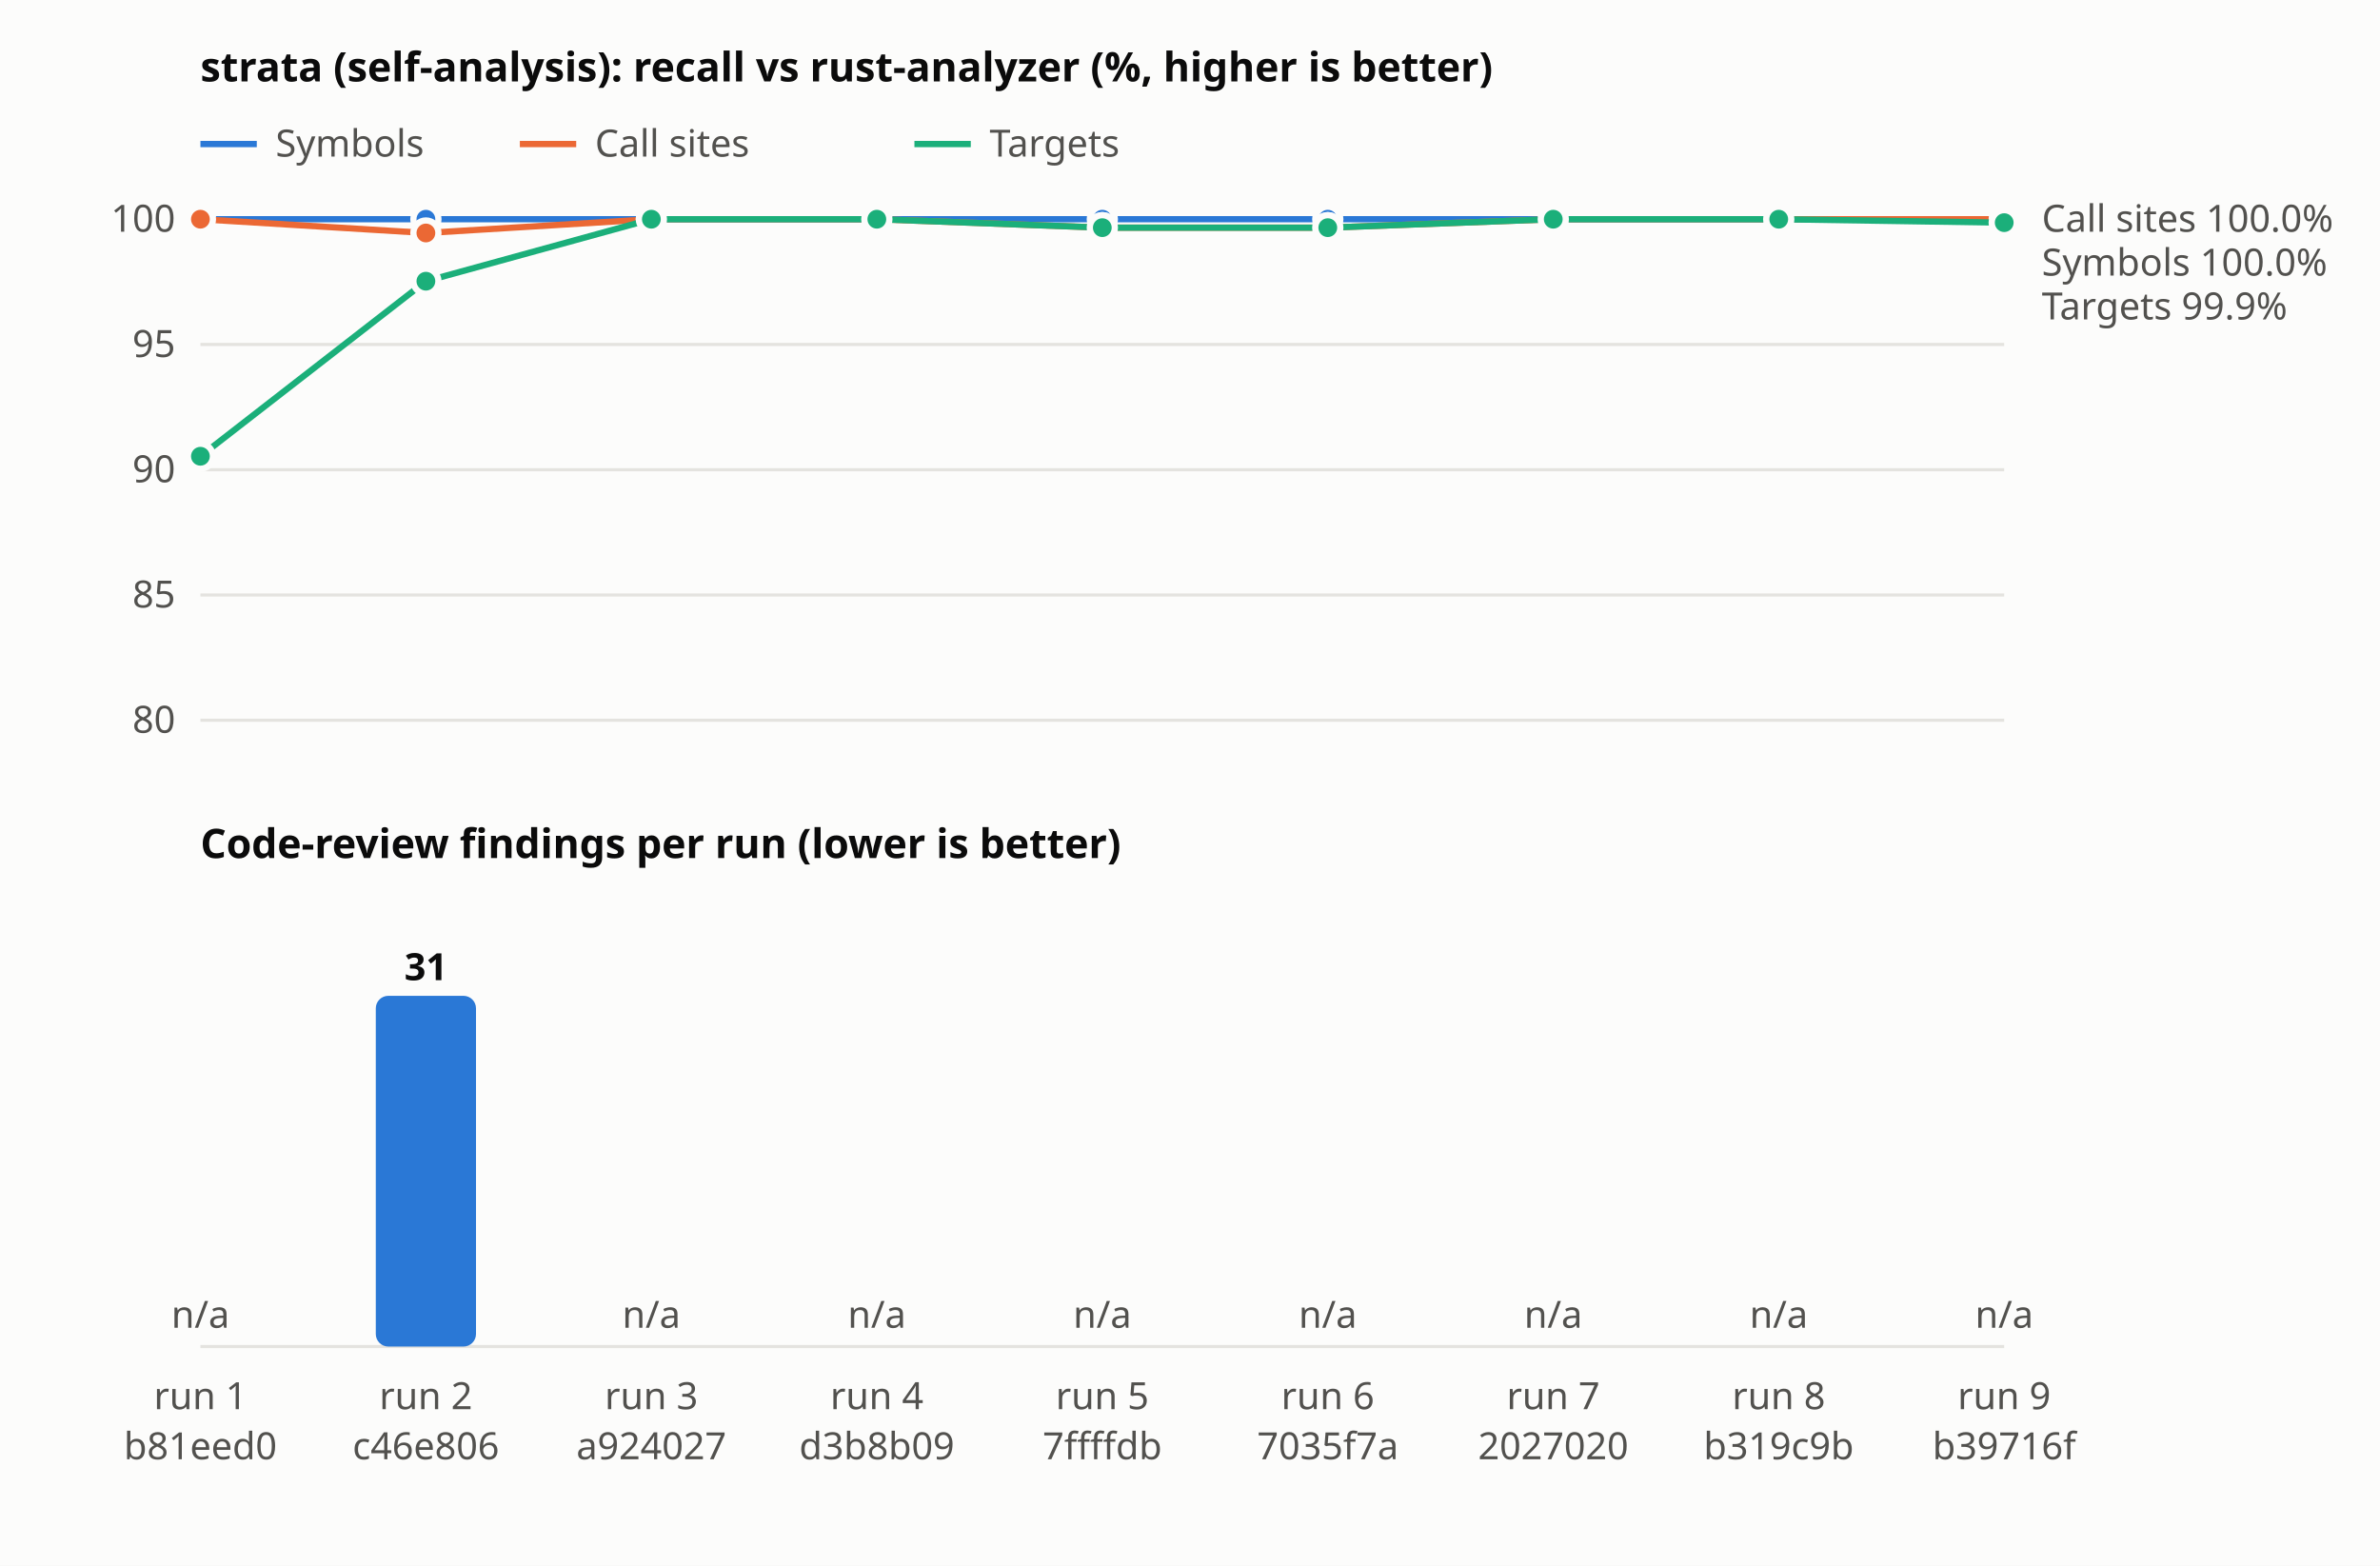
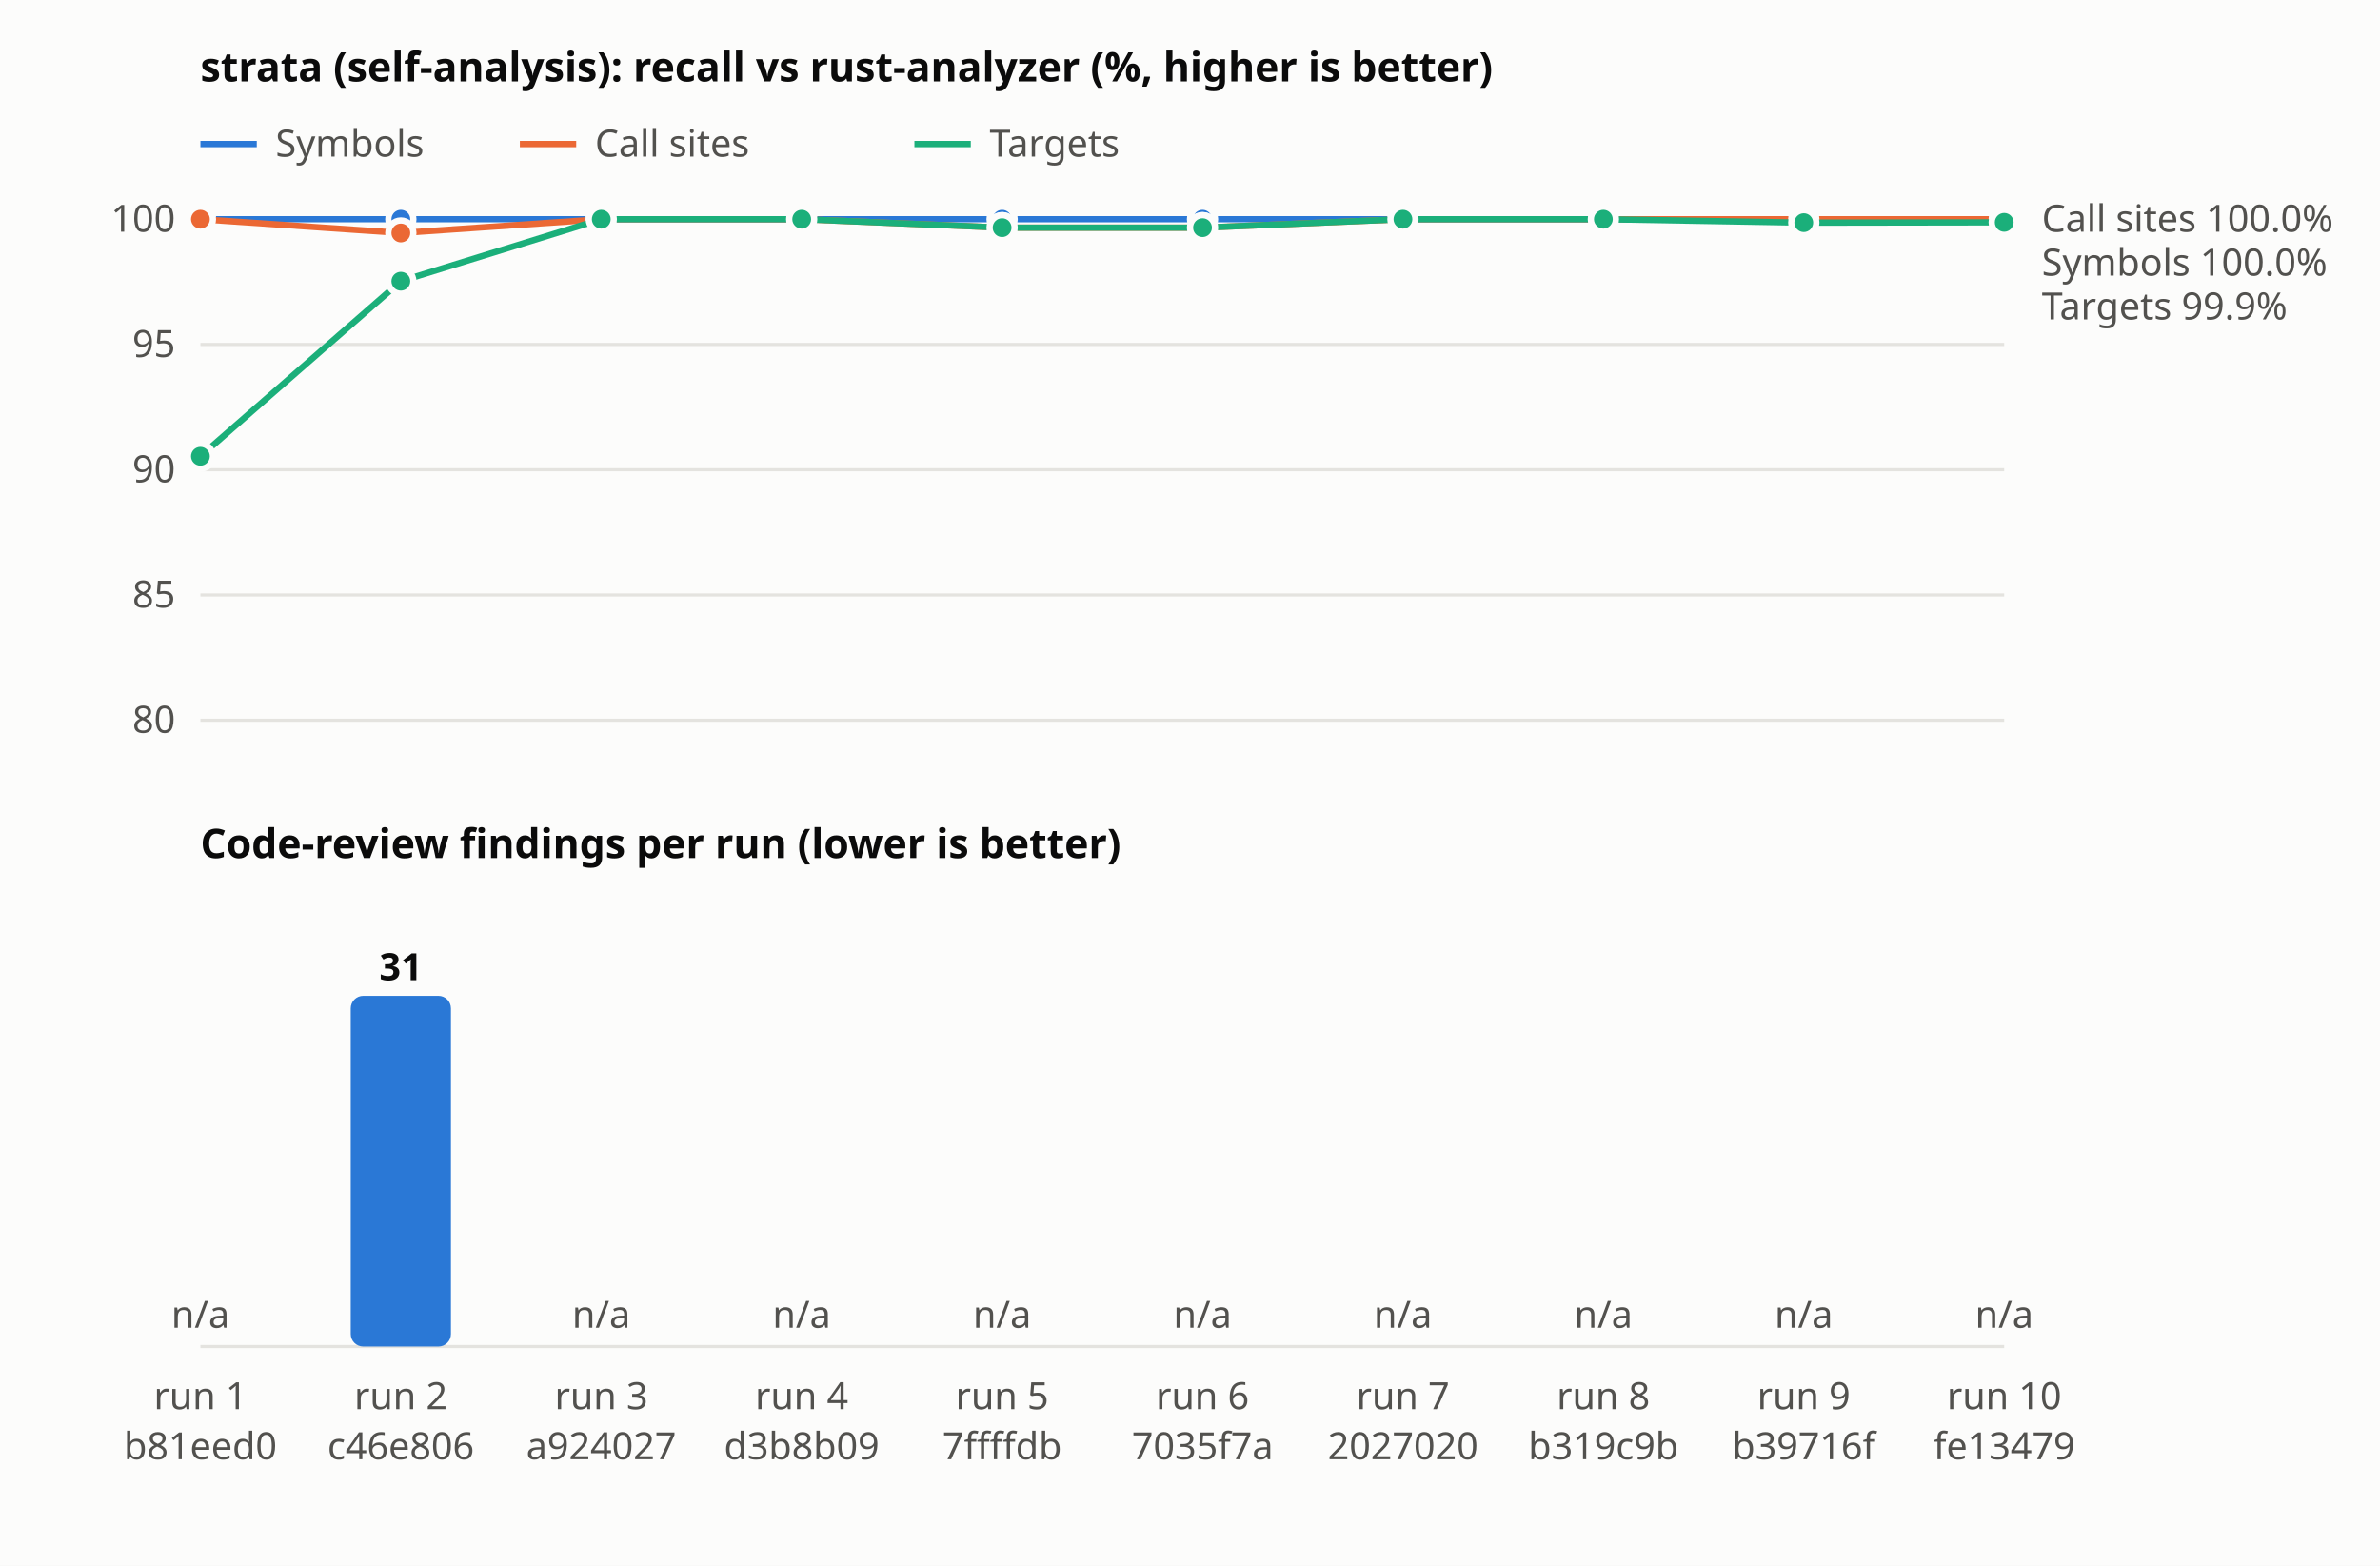
<svg xmlns="http://www.w3.org/2000/svg" viewBox="0 0 760 500" width="760" height="500" role="img" aria-labelledby="t d">
  <style>
.bg{fill:#fcfcfb} text{font:12px system-ui,sans-serif;fill:#52514e} .h{font-weight:600;fill:#0b0b0b;font-size:13px}
.v{fill:#0b0b0b;font-weight:600} .grid{stroke:#e4e3df;stroke-width:1} .ln{fill:none;stroke-width:2;stroke-linejoin:round}
.s1{stroke:#2a78d6} .s2{stroke:#eb6834} .s3{stroke:#1baf7a}
.d1{fill:#2a78d6} .d2{fill:#eb6834} .d3{fill:#1baf7a} .dot{stroke:#fcfcfb;stroke-width:2} .bar{fill:#2a78d6}
@media (prefers-color-scheme:dark){.bg{fill:#1a1a19} text{fill:#c3c2b7} .h,.v{fill:#fff} .grid{stroke:#34332f}
.s1{stroke:#3987e5} .s2{stroke:#d95926} .s3{stroke:#199e70} .d1{fill:#3987e5} .d2{fill:#d95926} .d3{fill:#199e70}
.dot{stroke:#1a1a19} .bar{fill:#3987e5}}
</style>
  <rect class="bg" width="760" height="500" />
  <text class="h" x="64" y="26">strata (self-analysis): recall vs rust-analyzer (%, higher is better)</text>
  <line class="ln s1" x1="64" x2="82" y1="46" y2="46" />
  <text x="88" y="50">Symbols</text>
  <line class="ln s2" x1="166" x2="184" y1="46" y2="46" />
  <text x="190" y="50">Call sites</text>
  <line class="ln s3" x1="292" x2="310" y1="46" y2="46" />
  <text x="316" y="50">Targets</text>
  <line class="grid" x1="64" x2="640" y1="230.0" y2="230.0" />
  <text x="56" y="234.0" text-anchor="end">80</text>
  <line class="grid" x1="64" x2="640" y1="190.0" y2="190.0" />
  <text x="56" y="194.0" text-anchor="end">85</text>
  <line class="grid" x1="64" x2="640" y1="150.0" y2="150.0" />
  <text x="56" y="154.0" text-anchor="end">90</text>
  <line class="grid" x1="64" x2="640" y1="110.0" y2="110.0" />
  <text x="56" y="114.0" text-anchor="end">95</text>
  <line class="grid" x1="64" x2="640" y1="70.0" y2="70.0" />
  <text x="56" y="74.0" text-anchor="end">100</text>
-   <polyline class="ln s1" points="64.0,70.0 136.0,70.0 208.0,70.0 280.0,70.0 352.0,70.0 424.0,70.0 496.0,70.0 568.0,70.0 640.0,70.0" />
+   <polyline class="ln s1" points="64.0,70.0 128.0,70.0 192.0,70.0 256.0,70.0 320.0,70.0 384.0,70.0 448.0,70.0 512.0,70.0 576.0,70.0 640.0,70.0" />
  <circle class="dot d1" cx="64.0" cy="70.0" r="4" />
-   <circle class="dot d1" cx="136.0" cy="70.0" r="4" />
-   <circle class="dot d1" cx="208.0" cy="70.0" r="4" />
-   <circle class="dot d1" cx="280.0" cy="70.0" r="4" />
-   <circle class="dot d1" cx="352.0" cy="70.0" r="4" />
-   <circle class="dot d1" cx="424.0" cy="70.0" r="4" />
-   <circle class="dot d1" cx="496.0" cy="70.0" r="4" />
-   <circle class="dot d1" cx="568.0" cy="70.0" r="4" />
+   <circle class="dot d1" cx="128.0" cy="70.0" r="4" />
+   <circle class="dot d1" cx="192.0" cy="70.0" r="4" />
+   <circle class="dot d1" cx="256.0" cy="70.0" r="4" />
+   <circle class="dot d1" cx="320.0" cy="70.0" r="4" />
+   <circle class="dot d1" cx="384.0" cy="70.0" r="4" />
+   <circle class="dot d1" cx="448.0" cy="70.0" r="4" />
+   <circle class="dot d1" cx="512.0" cy="70.0" r="4" />
+   <circle class="dot d1" cx="576.0" cy="70.0" r="4" />
  <circle class="dot d1" cx="640.0" cy="70.0" r="4" />
-   <polyline class="ln s2" points="64.0,70.0 136.0,74.4 208.0,70.0 280.0,70.0 352.0,72.7 424.0,72.7 496.0,70.0 568.0,70.0 640.0,70.0" />
+   <polyline class="ln s2" points="64.0,70.0 128.0,74.4 192.0,70.0 256.0,70.0 320.0,72.7 384.0,72.7 448.0,70.0 512.0,70.0 576.0,70.0 640.0,70.0" />
  <circle class="dot d2" cx="64.0" cy="70.0" r="4" />
-   <circle class="dot d2" cx="136.0" cy="74.4" r="4" />
-   <circle class="dot d2" cx="208.0" cy="70.0" r="4" />
-   <circle class="dot d2" cx="280.0" cy="70.0" r="4" />
-   <circle class="dot d2" cx="352.0" cy="72.7" r="4" />
-   <circle class="dot d2" cx="424.0" cy="72.7" r="4" />
-   <circle class="dot d2" cx="496.0" cy="70.0" r="4" />
-   <circle class="dot d2" cx="568.0" cy="70.0" r="4" />
+   <circle class="dot d2" cx="128.0" cy="74.4" r="4" />
+   <circle class="dot d2" cx="192.0" cy="70.0" r="4" />
+   <circle class="dot d2" cx="256.0" cy="70.0" r="4" />
+   <circle class="dot d2" cx="320.0" cy="72.7" r="4" />
+   <circle class="dot d2" cx="384.0" cy="72.7" r="4" />
+   <circle class="dot d2" cx="448.0" cy="70.0" r="4" />
+   <circle class="dot d2" cx="512.0" cy="70.0" r="4" />
+   <circle class="dot d2" cx="576.0" cy="70.0" r="4" />
  <circle class="dot d2" cx="640.0" cy="70.0" r="4" />
-   <polyline class="ln s3" points="64.0,145.7 136.0,89.8 208.0,70.0 280.0,70.0 352.0,72.7 424.0,72.7 496.0,70.0 568.0,70.0 640.0,71.1" />
+   <polyline class="ln s3" points="64.0,145.7 128.0,89.8 192.0,70.0 256.0,70.0 320.0,72.7 384.0,72.7 448.0,70.0 512.0,70.0 576.0,71.1 640.0,71.0" />
  <circle class="dot d3" cx="64.0" cy="145.7" r="4" />
-   <circle class="dot d3" cx="136.0" cy="89.8" r="4" />
-   <circle class="dot d3" cx="208.0" cy="70.0" r="4" />
-   <circle class="dot d3" cx="280.0" cy="70.0" r="4" />
-   <circle class="dot d3" cx="352.0" cy="72.7" r="4" />
-   <circle class="dot d3" cx="424.0" cy="72.7" r="4" />
-   <circle class="dot d3" cx="496.0" cy="70.0" r="4" />
-   <circle class="dot d3" cx="568.0" cy="70.0" r="4" />
-   <circle class="dot d3" cx="640.0" cy="71.1" r="4" />
+   <circle class="dot d3" cx="128.0" cy="89.8" r="4" />
+   <circle class="dot d3" cx="192.0" cy="70.0" r="4" />
+   <circle class="dot d3" cx="256.0" cy="70.0" r="4" />
+   <circle class="dot d3" cx="320.0" cy="72.7" r="4" />
+   <circle class="dot d3" cx="384.0" cy="72.7" r="4" />
+   <circle class="dot d3" cx="448.0" cy="70.0" r="4" />
+   <circle class="dot d3" cx="512.0" cy="70.0" r="4" />
+   <circle class="dot d3" cx="576.0" cy="71.1" r="4" />
+   <circle class="dot d3" cx="640.0" cy="71.0" r="4" />
  <text x="652" y="74.0">Call sites 100.0%</text>
  <text x="652" y="88.0">Symbols 100.0%</text>
  <text x="652" y="102.0">Targets 99.9%</text>
  <text class="h" x="64" y="274">Code-review findings per run (lower is better)</text>
  <line class="grid" x1="64" x2="640" y1="430" y2="430" />
  <text x="64.0" y="424" text-anchor="middle">n/a</text>
-   <rect class="bar" x="120.0" y="318.0" width="32" height="112.0" rx="4" />
-   <text class="v" x="136.0" y="313.0" text-anchor="middle">31</text>
-   <text x="208.0" y="424" text-anchor="middle">n/a</text>
-   <text x="280.0" y="424" text-anchor="middle">n/a</text>
-   <text x="352.0" y="424" text-anchor="middle">n/a</text>
-   <text x="424.0" y="424" text-anchor="middle">n/a</text>
-   <text x="496.0" y="424" text-anchor="middle">n/a</text>
-   <text x="568.0" y="424" text-anchor="middle">n/a</text>
+   <rect class="bar" x="112.0" y="318.0" width="32" height="112.0" rx="4" />
+   <text class="v" x="128.0" y="313.0" text-anchor="middle">31</text>
+   <text x="192.0" y="424" text-anchor="middle">n/a</text>
+   <text x="256.0" y="424" text-anchor="middle">n/a</text>
+   <text x="320.0" y="424" text-anchor="middle">n/a</text>
+   <text x="384.0" y="424" text-anchor="middle">n/a</text>
+   <text x="448.0" y="424" text-anchor="middle">n/a</text>
+   <text x="512.0" y="424" text-anchor="middle">n/a</text>
+   <text x="576.0" y="424" text-anchor="middle">n/a</text>
  <text x="640.0" y="424" text-anchor="middle">n/a</text>
  <text x="64.0" y="450" text-anchor="middle">run 1</text>
  <text x="64.0" y="466" text-anchor="middle">b81eed0</text>
-   <text x="136.0" y="450" text-anchor="middle">run 2</text>
-   <text x="136.0" y="466" text-anchor="middle">c46e806</text>
-   <text x="208.0" y="450" text-anchor="middle">run 3</text>
-   <text x="208.0" y="466" text-anchor="middle">a924027</text>
-   <text x="280.0" y="450" text-anchor="middle">run 4</text>
-   <text x="280.0" y="466" text-anchor="middle">d3b8b09</text>
-   <text x="352.0" y="450" text-anchor="middle">run 5</text>
-   <text x="352.0" y="466" text-anchor="middle">7ffffdb</text>
-   <text x="424.0" y="450" text-anchor="middle">run 6</text>
-   <text x="424.0" y="466" text-anchor="middle">7035f7a</text>
-   <text x="496.0" y="450" text-anchor="middle">run 7</text>
-   <text x="496.0" y="466" text-anchor="middle">2027020</text>
-   <text x="568.0" y="450" text-anchor="middle">run 8</text>
-   <text x="568.0" y="466" text-anchor="middle">b319c9b</text>
-   <text x="640.0" y="450" text-anchor="middle">run 9</text>
-   <text x="640.0" y="466" text-anchor="middle">b39716f</text>
+   <text x="128.0" y="450" text-anchor="middle">run 2</text>
+   <text x="128.0" y="466" text-anchor="middle">c46e806</text>
+   <text x="192.0" y="450" text-anchor="middle">run 3</text>
+   <text x="192.0" y="466" text-anchor="middle">a924027</text>
+   <text x="256.0" y="450" text-anchor="middle">run 4</text>
+   <text x="256.0" y="466" text-anchor="middle">d3b8b09</text>
+   <text x="320.0" y="450" text-anchor="middle">run 5</text>
+   <text x="320.0" y="466" text-anchor="middle">7ffffdb</text>
+   <text x="384.0" y="450" text-anchor="middle">run 6</text>
+   <text x="384.0" y="466" text-anchor="middle">7035f7a</text>
+   <text x="448.0" y="450" text-anchor="middle">run 7</text>
+   <text x="448.0" y="466" text-anchor="middle">2027020</text>
+   <text x="512.0" y="450" text-anchor="middle">run 8</text>
+   <text x="512.0" y="466" text-anchor="middle">b319c9b</text>
+   <text x="576.0" y="450" text-anchor="middle">run 9</text>
+   <text x="576.0" y="466" text-anchor="middle">b39716f</text>
+   <text x="640.0" y="450" text-anchor="middle">run 10</text>
+   <text x="640.0" y="466" text-anchor="middle">fe13479</text>
</svg>
